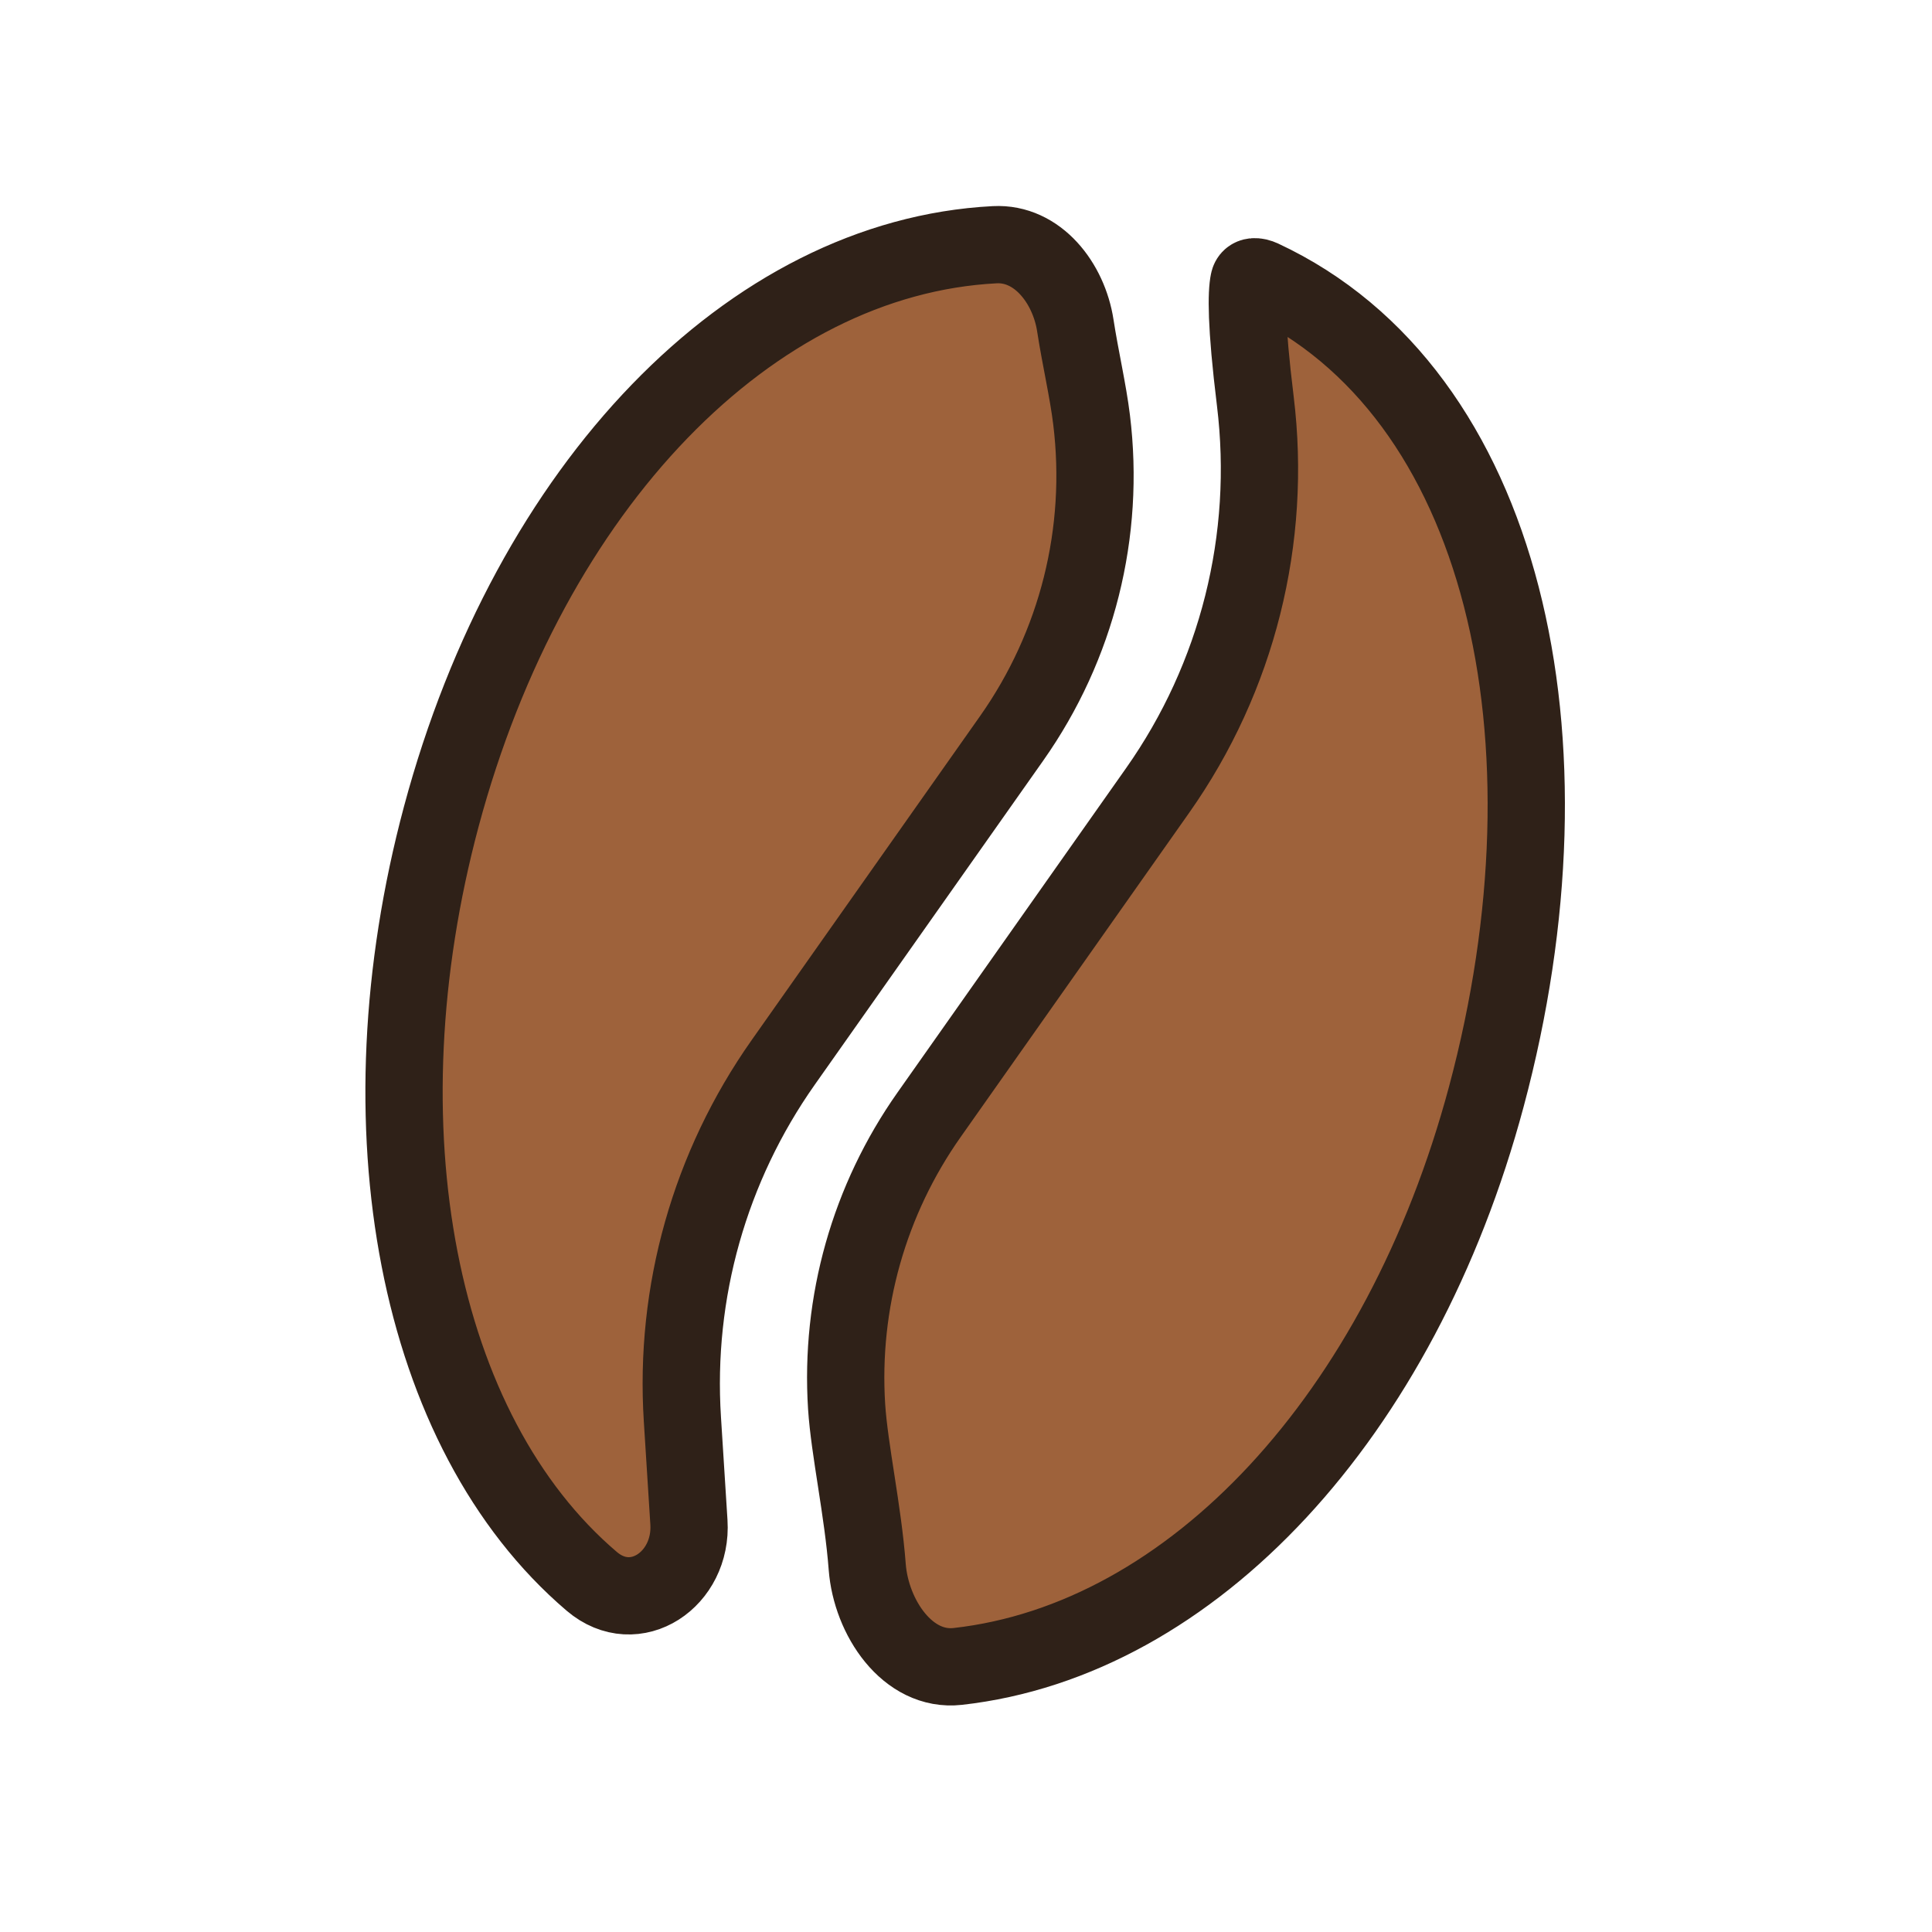
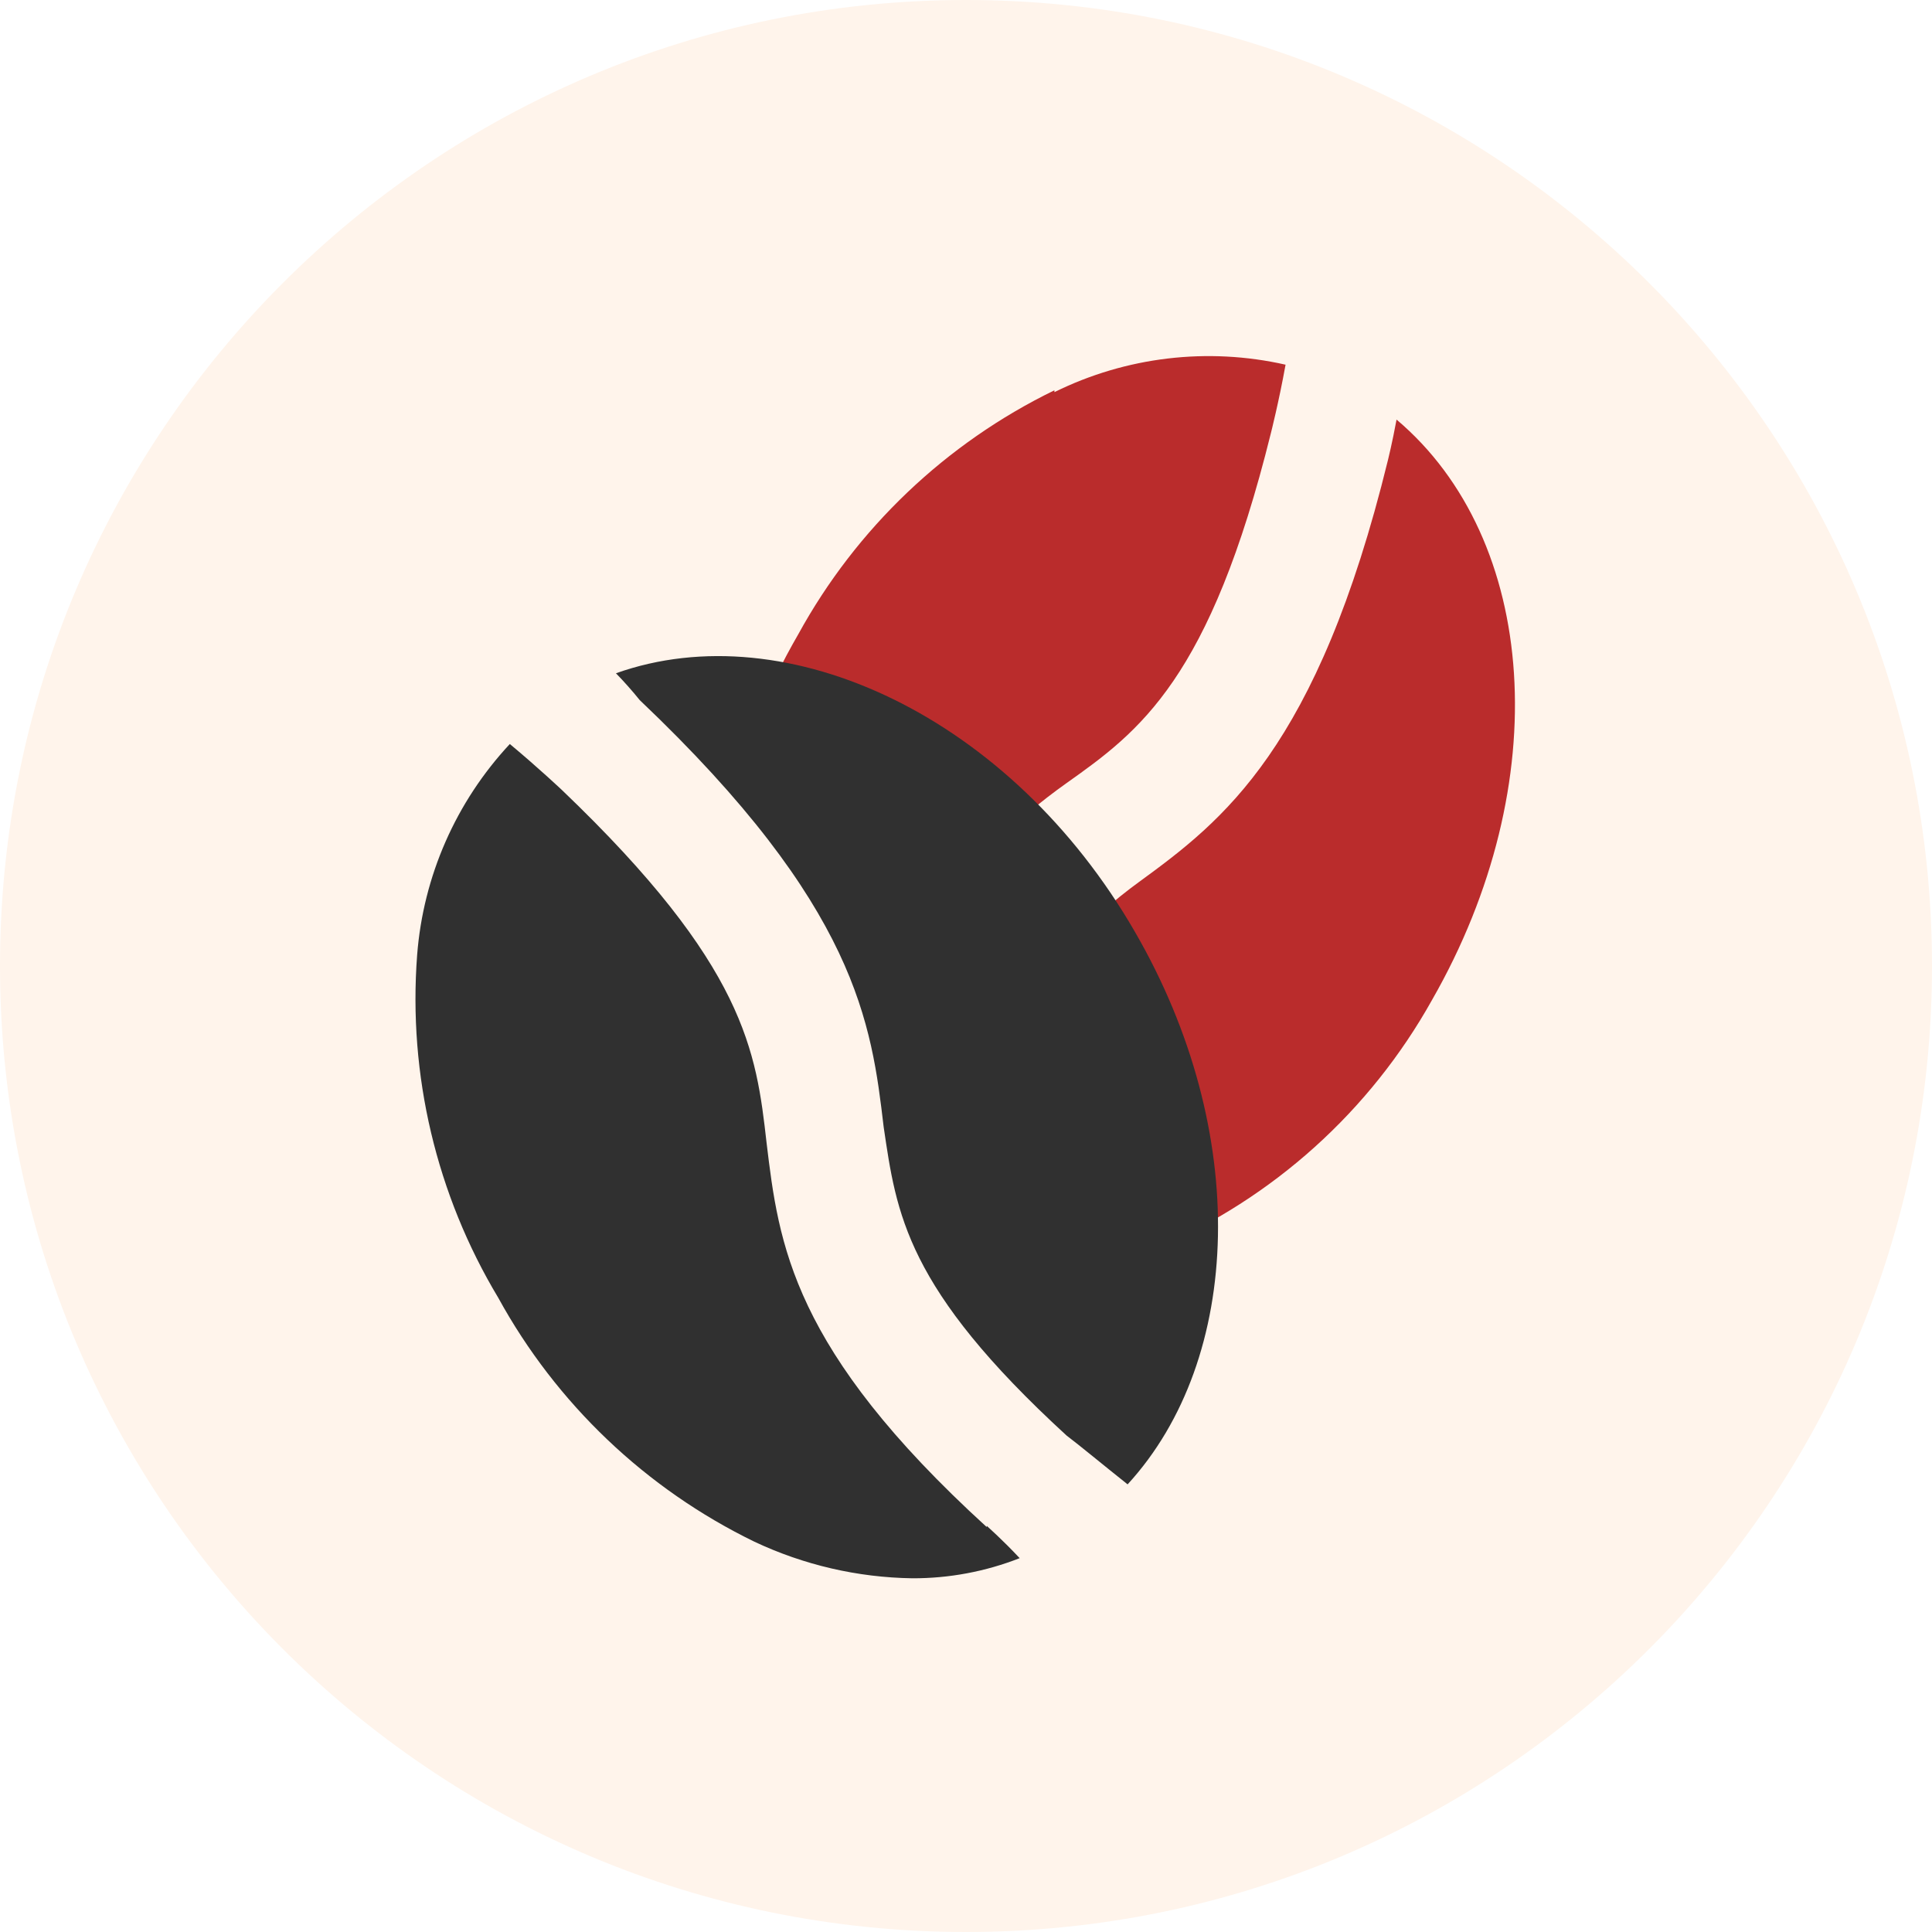
- <svg xmlns="http://www.w3.org/2000/svg" width="800px" height="800px" viewBox="0 0 24 24" fill="none">
-   <path fill-rule="evenodd" clip-rule="evenodd" d="M8.558 18.91C8.603 19.618 7.891 20.104 7.351 19.644C5.169 17.785 4.452 13.99 5.482 10.143C6.583 6.037 9.321 3.197 12.356 3.04C12.889 3.012 13.277 3.516 13.358 4.043C13.42 4.446 13.516 4.853 13.56 5.214C13.732 6.614 13.379 8.02 12.567 9.172L9.729 13.198C8.817 14.492 8.376 16.052 8.477 17.631L8.558 18.91ZM15.514 3.496C15.529 3.422 15.607 3.429 15.676 3.461C18.699 4.872 19.652 9.191 18.464 13.622C17.401 17.59 14.812 20.374 11.898 20.701C11.274 20.771 10.821 20.091 10.773 19.465C10.72 18.766 10.552 18.011 10.517 17.473C10.435 16.181 10.796 14.905 11.542 13.847L14.38 9.82C15.372 8.413 15.803 6.693 15.594 4.983C15.475 4.013 15.484 3.639 15.514 3.496Z" fill="#9E623B" stroke="#2F2118" stroke-width="0.96" />
+ <svg xmlns="http://www.w3.org/2000/svg" fill="#000000" width="16px" height="16px" viewBox="-3.84 -3.84 31.68 31.68" id="coffee-beans" data-name="Flat Color" class="icon flat-color" stroke="#000000" stroke-width="0" transform="rotate(0)matrix(1, 0, 0, 1, 0, 0)">
+   <g id="SVGRepo_bgCarrier" stroke-width="0" transform="translate(0,0), scale(1)">
+     <rect x="-3.84" y="-3.84" width="31.68" height="31.68" rx="15.84" fill="#fff4eb" strokewidth="0" />
+   </g>
+   <g id="SVGRepo_tracerCarrier" stroke-linecap="round" stroke-linejoin="round" stroke="#CCCCCC" stroke-width="0.048" />
+   <g id="SVGRepo_iconCarrier">
+     <path id="secondary" d="M19.64,12.56a9.43,9.43,0,0,1-4.52,4.07,8.75,8.75,0,0,0-1.21-4.69,3.45,3.45,0,0,0-.2-.32,7.85,7.85,0,0,1,1.13-1c1.37-1,2.92-2.18,4.08-6.92,0,0,.07-.28.14-.66C21.38,5,21.68,9,19.64,12.56Zm-6.19-10a9.56,9.56,0,0,0-4.2,4,11.15,11.15,0,0,0-.68,1.39A6.8,6.8,0,0,1,12.46,10a9.49,9.49,0,0,1,1.19-1C14.85,8.15,16,7.3,17,3.26c0,0,.13-.51.24-1.12A5.71,5.71,0,0,0,13.45,2.59Z" style="fill: #ba2c2c;" />
+     <path id="primary" d="M6.26,7.2c2.81-1,6.48.72,8.51,4.24,1.9,3.28,1.77,7-.12,9.06-.39-.31-.8-.65-1-.8-2.64-2.42-2.79-3.64-3-5.06-.2-1.69-.43-3.61-4-7A6.37,6.37,0,0,0,6.26,7.2Zm6.08,14c-3.2-2.92-3.41-4.64-3.61-6.3-.17-1.5-.34-2.9-3.35-5.78,0,0-.38-.36-.86-.76A5.72,5.72,0,0,0,3,11.82a9.52,9.52,0,0,0,1.33,5.62,9.56,9.56,0,0,0,4.2,4,6.29,6.29,0,0,0,2.59.6,4.78,4.78,0,0,0,1.76-.33C12.6,21.41,12.36,21.2,12.34,21.18Z" style="fill: #303030;" />
+   </g>
</svg>
